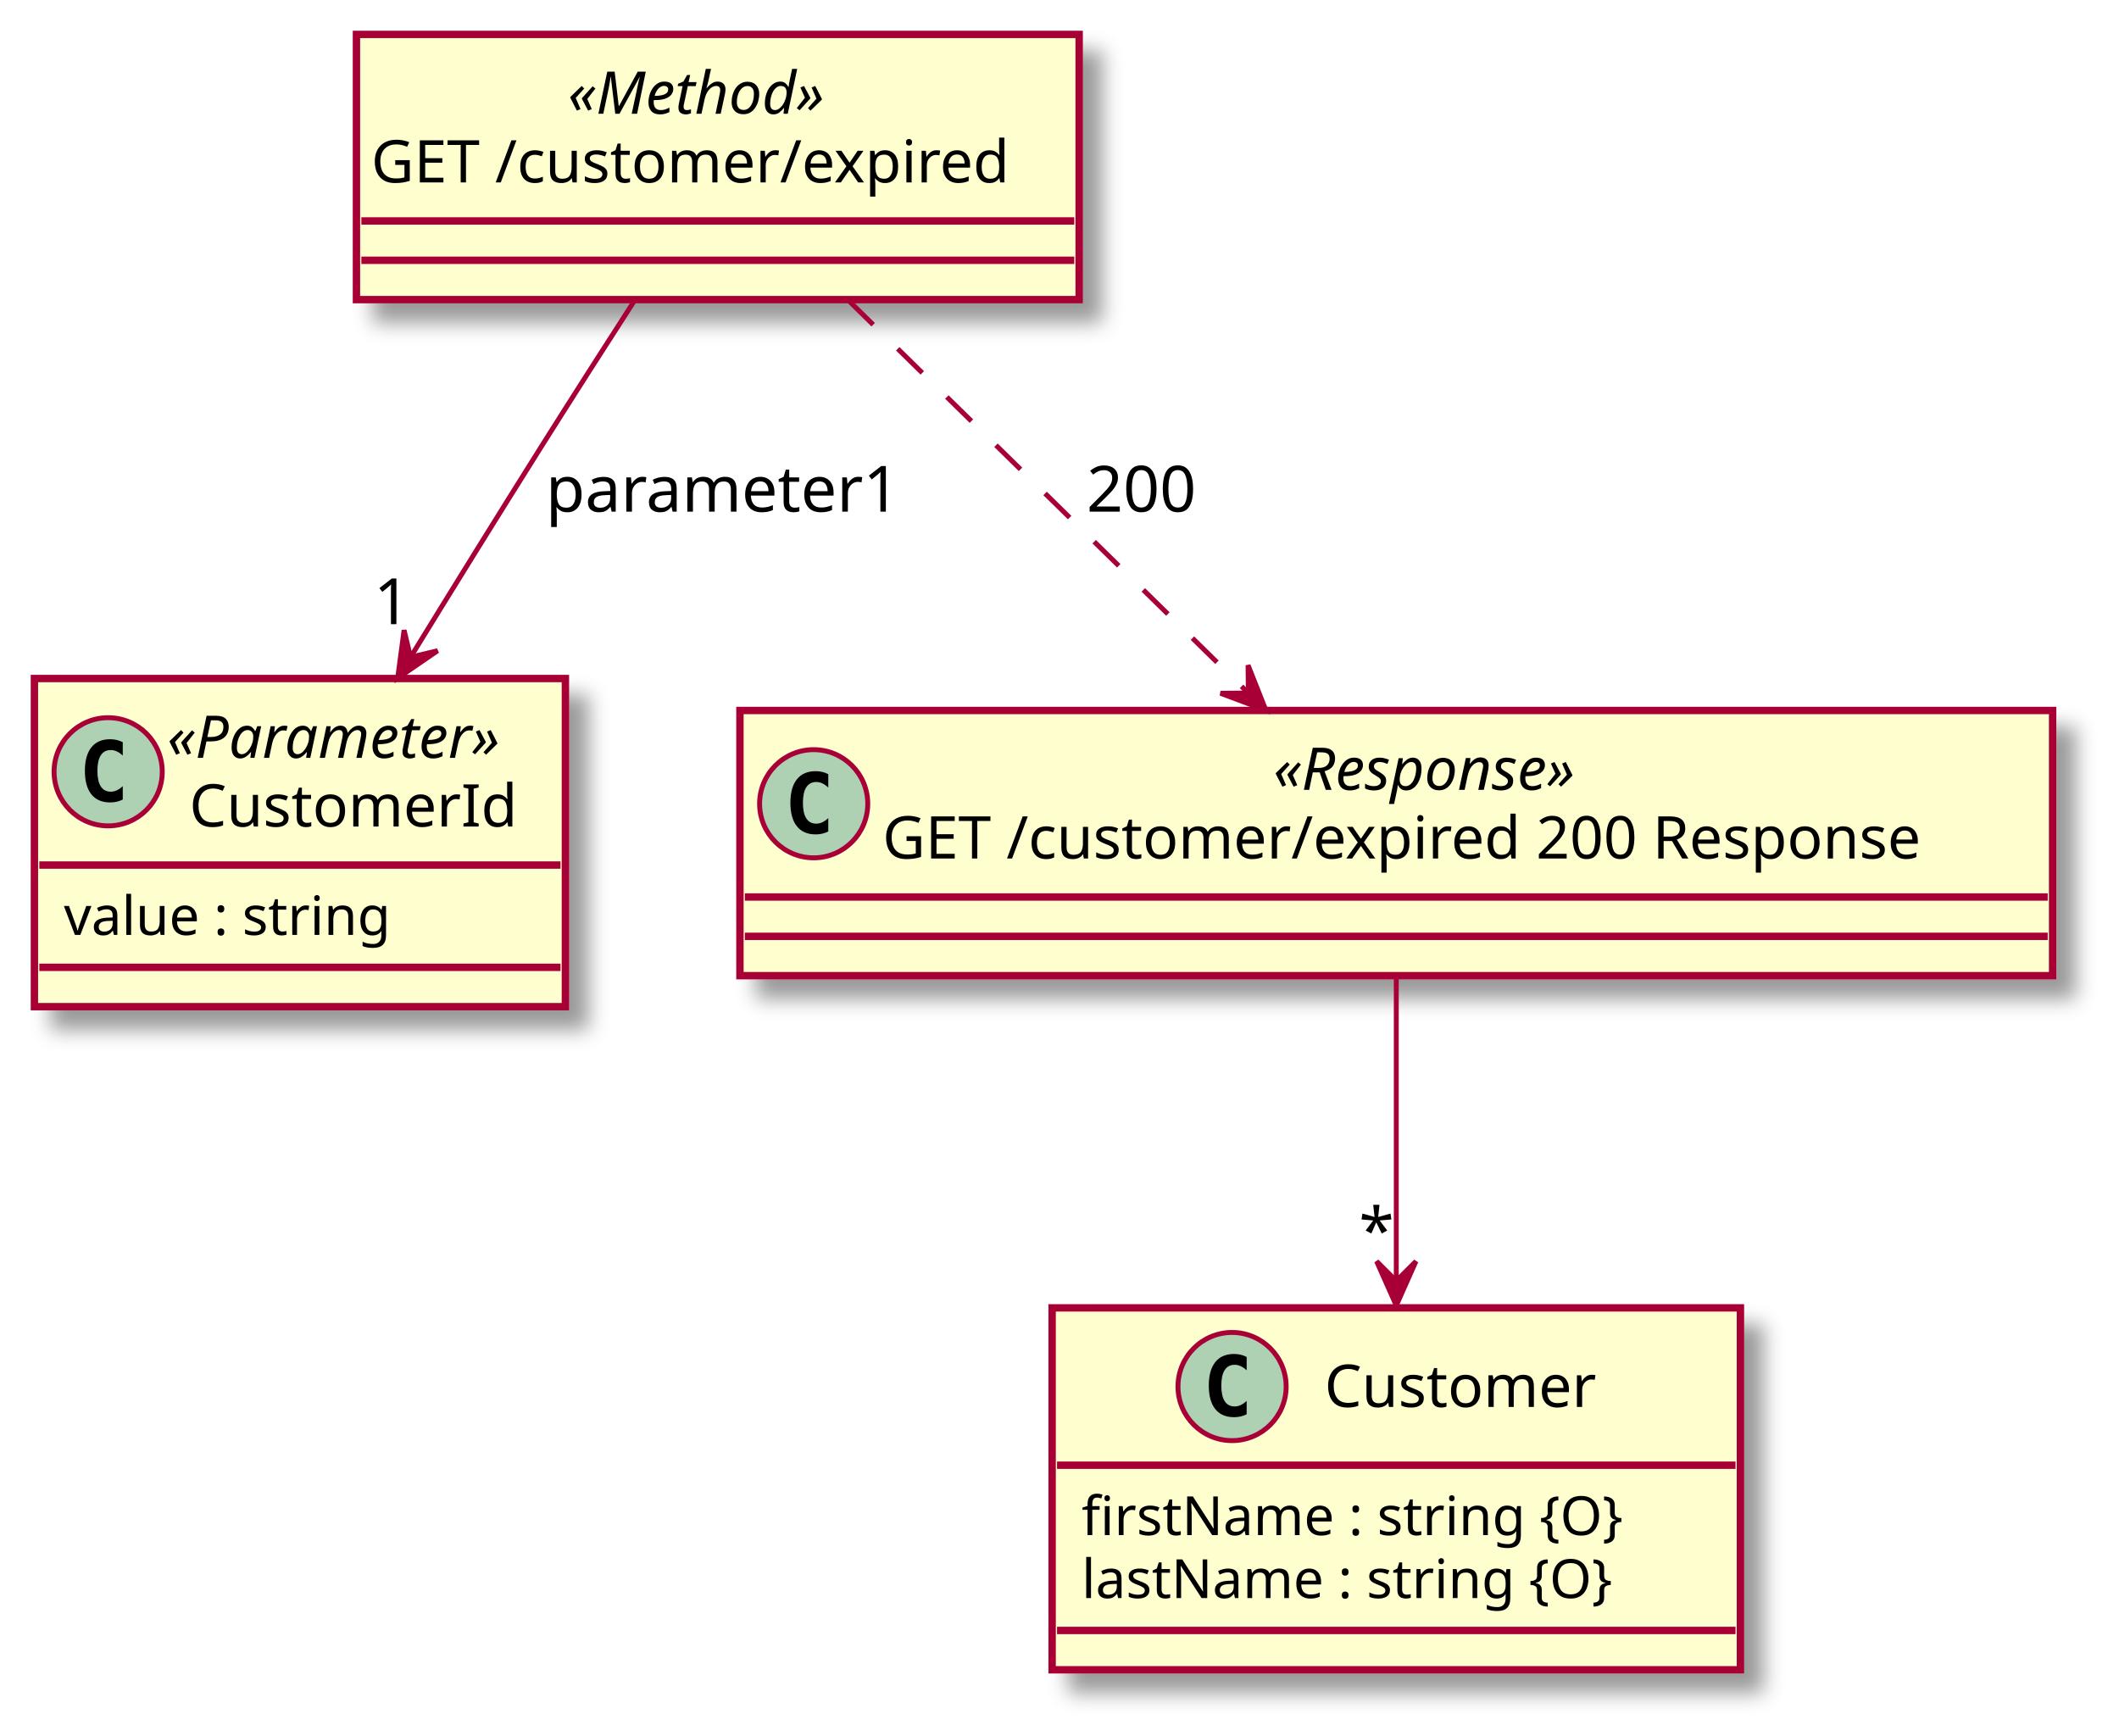
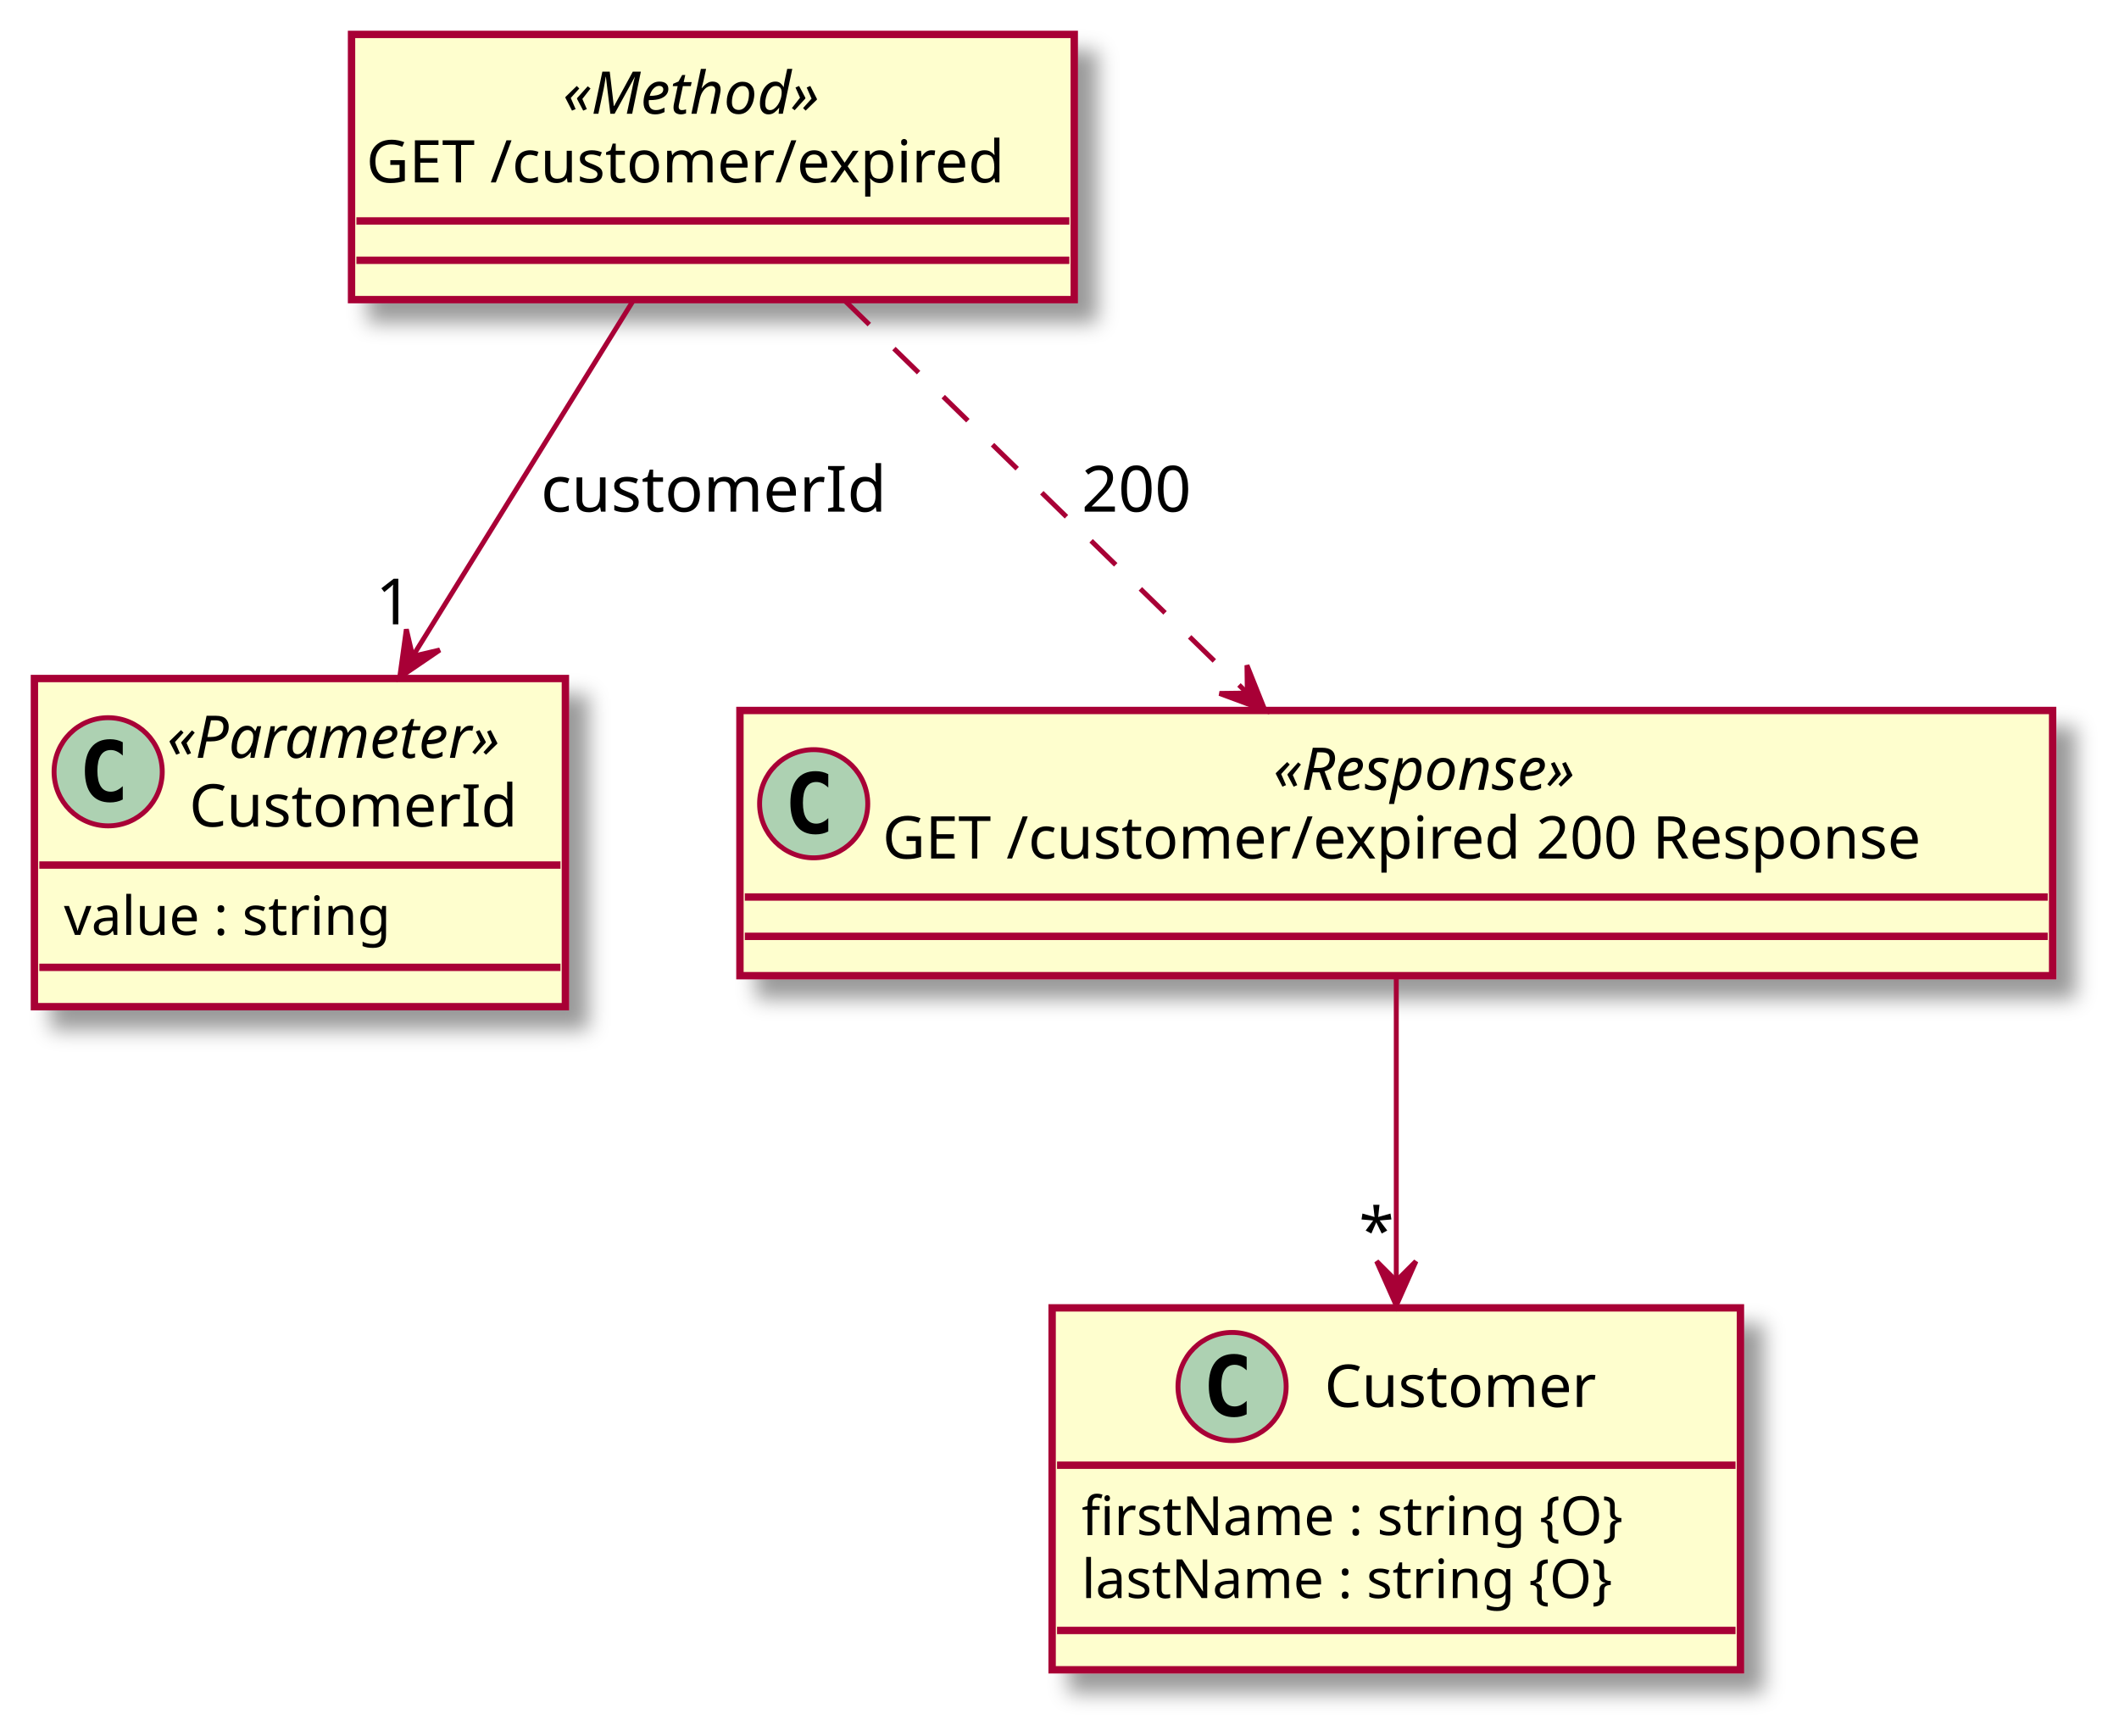
<svg xmlns="http://www.w3.org/2000/svg" contentScriptType="application/ecmascript" contentStyleType="text/css" height="353px" preserveAspectRatio="none" style="width:431px;height:353px;" version="1.1" viewBox="0 0 431 353" width="431px" zoomAndPan="magnify">
  <defs>
-     <filter height="300%" id="f1if4akk7fwozc" width="300%" x="-1" y="-1">
+     <filter height="300%" id="f1jl5crlkr9xvh" width="300%" x="-1" y="-1">
      <feGaussianBlur result="blurOut" stdDeviation="2.0" />
      <feColorMatrix in="blurOut" result="blurOut2" type="matrix" values="0 0 0 0 0 0 0 0 0 0 0 0 0 0 0 0 0 0 .4 0" />
      <feOffset dx="4.0" dy="4.0" in="blurOut2" result="blurOut3" />
      <feBlend in="SourceGraphic" in2="blurOut3" mode="normal" />
    </filter>
  </defs>
  <g>
-     <rect codeLine="3" fill="#FEFECE" filter="url(#f1if4akk7fwozc)" height="73.609" id="Customer" style="stroke:#A80036;stroke-width:1.5;" width="140" x="214" y="266" />
+     <rect codeLine="3" fill="#FEFECE" filter="url(#f1jl5crlkr9xvh)" height="73.609" id="Customer" style="stroke:#A80036;stroke-width:1.5;" width="140" x="214" y="266" />
    <ellipse cx="250.6" cy="282" fill="#ADD1B2" rx="11" ry="11" style="stroke:#A80036;stroke-width:1.0;" />
    <path d="M253.569,287.641 Q252.991,287.938 252.35,288.086 Q251.709,288.234 251.006,288.234 Q248.506,288.234 247.186,286.586 Q245.866,284.938 245.866,281.812 Q245.866,278.688 247.186,277.031 Q248.506,275.375 251.006,275.375 Q251.709,275.375 252.358,275.531 Q253.006,275.688 253.569,275.984 L253.569,278.703 Q252.944,278.125 252.35,277.852 Q251.756,277.578 251.131,277.578 Q249.787,277.578 249.1,278.648 Q248.412,279.719 248.412,281.812 Q248.412,283.906 249.1,284.977 Q249.787,286.047 251.131,286.047 Q251.756,286.047 252.35,285.773 Q252.944,285.5 253.569,284.922 L253.569,287.641 Z " fill="#000000" />
    <text fill="#000000" font-family="sans-serif" font-size="12" lengthAdjust="spacing" textLength="60" x="269.4" y="286.154">Customer</text>
    <line style="stroke:#A80036;stroke-width:1.5;" x1="215" x2="353" y1="298" y2="298" />
    <text fill="#000000" font-family="sans-serif" font-size="11" lengthAdjust="spacing" textLength="128" x="220" y="312.21">firstName : string {O}</text>
    <text fill="#000000" font-family="sans-serif" font-size="11" lengthAdjust="spacing" textLength="126" x="220" y="325.015">lastName : string {O}</text>
    <line style="stroke:#A80036;stroke-width:1.5;" x1="215" x2="353" y1="331.609" y2="331.609" />
-     <rect codeLine="8" fill="#FEFECE" filter="url(#f1if4akk7fwozc)" height="66.742" id="CustomerId" style="stroke:#A80036;stroke-width:1.5;" width="108" x="7" y="138" />
+     <rect codeLine="8" fill="#FEFECE" filter="url(#f1jl5crlkr9xvh)" height="66.742" id="CustomerId" style="stroke:#A80036;stroke-width:1.5;" width="108" x="7" y="138" />
    <ellipse cx="22" cy="156.969" fill="#ADD1B2" rx="11" ry="11" style="stroke:#A80036;stroke-width:1.0;" />
    <path d="M24.969,162.609 Q24.391,162.906 23.75,163.055 Q23.109,163.203 22.406,163.203 Q19.906,163.203 18.586,161.555 Q17.266,159.906 17.266,156.781 Q17.266,153.656 18.586,152 Q19.906,150.344 22.406,150.344 Q23.109,150.344 23.758,150.5 Q24.406,150.656 24.969,150.953 L24.969,153.672 Q24.344,153.094 23.75,152.82 Q23.156,152.547 22.531,152.547 Q21.188,152.547 20.5,153.617 Q19.812,154.688 19.812,156.781 Q19.812,158.875 20.5,159.945 Q21.188,161.016 22.531,161.016 Q23.156,161.016 23.75,160.742 Q24.344,160.469 24.969,159.891 L24.969,162.609 Z " fill="#000000" />
    <text fill="#000000" font-family="sans-serif" font-size="12" font-style="italic" lengthAdjust="spacing" textLength="80" x="34" y="154.139">«Parameter»</text>
    <text fill="#000000" font-family="sans-serif" font-size="12" lengthAdjust="spacing" textLength="71" x="38.5" y="168.107">CustomerId</text>
    <line style="stroke:#A80036;stroke-width:1.5;" x1="8" x2="114" y1="175.938" y2="175.938" />
    <text fill="#000000" font-family="sans-serif" font-size="11" lengthAdjust="spacing" textLength="75" x="13" y="190.148">value : string</text>
    <line style="stroke:#A80036;stroke-width:1.5;" x1="8" x2="114" y1="196.742" y2="196.742" />
-     <rect codeLine="13" fill="#FEFECE" filter="url(#f1if4akk7fwozc)" height="53.938" id="GET /customer/expired" style="stroke:#A80036;stroke-width:1.5;" width="147" x="72.5" y="7" />
-     <text fill="#000000" font-family="sans-serif" font-size="12" font-style="italic" lengthAdjust="spacing" textLength="61" x="115.5" y="23.139">«Method»</text>
-     <text fill="#000000" font-family="sans-serif" font-size="12" lengthAdjust="spacing" textLength="141" x="75.5" y="37.107">GET /customer/expired</text>
-     <line style="stroke:#A80036;stroke-width:1.5;" x1="73.5" x2="218.5" y1="44.938" y2="44.938" />
-     <line style="stroke:#A80036;stroke-width:1.5;" x1="73.5" x2="218.5" y1="52.938" y2="52.938" />
-     <rect codeLine="16" fill="#FEFECE" filter="url(#f1if4akk7fwozc)" height="53.938" id="GET /customer/expired 200 Response" style="stroke:#A80036;stroke-width:1.5;" width="267" x="150.5" y="144.5" />
+     <rect codeLine="13" fill="#FEFECE" filter="url(#f1jl5crlkr9xvh)" height="53.938" id="GET /customer/expired" style="stroke:#A80036;stroke-width:1.5;" width="147" x="71.5" y="7" />
+     <text fill="#000000" font-family="sans-serif" font-size="12" font-style="italic" lengthAdjust="spacing" textLength="61" x="114.5" y="23.139">«Method»</text>
+     <text fill="#000000" font-family="sans-serif" font-size="12" lengthAdjust="spacing" textLength="141" x="74.5" y="37.107">GET /customer/expired</text>
+     <line style="stroke:#A80036;stroke-width:1.5;" x1="72.5" x2="217.5" y1="44.938" y2="44.938" />
+     <line style="stroke:#A80036;stroke-width:1.5;" x1="72.5" x2="217.5" y1="52.938" y2="52.938" />
+     <rect codeLine="16" fill="#FEFECE" filter="url(#f1jl5crlkr9xvh)" height="53.938" id="GET /customer/expired 200 Response" style="stroke:#A80036;stroke-width:1.5;" width="267" x="150.5" y="144.5" />
    <ellipse cx="165.5" cy="163.469" fill="#ADD1B2" rx="11" ry="11" style="stroke:#A80036;stroke-width:1.0;" />
    <path d="M168.469,169.109 Q167.891,169.406 167.25,169.555 Q166.609,169.703 165.906,169.703 Q163.406,169.703 162.086,168.055 Q160.766,166.406 160.766,163.281 Q160.766,160.156 162.086,158.5 Q163.406,156.844 165.906,156.844 Q166.609,156.844 167.258,157 Q167.906,157.156 168.469,157.453 L168.469,160.172 Q167.844,159.594 167.25,159.32 Q166.656,159.047 166.031,159.047 Q164.688,159.047 164,160.117 Q163.312,161.188 163.312,163.281 Q163.312,165.375 164,166.445 Q164.688,167.516 166.031,167.516 Q166.656,167.516 167.25,167.242 Q167.844,166.969 168.469,166.391 L168.469,169.109 Z " fill="#000000" />
    <text fill="#000000" font-family="sans-serif" font-size="12" font-style="italic" lengthAdjust="spacing" textLength="76" x="259" y="160.639">«Response»</text>
    <text fill="#000000" font-family="sans-serif" font-size="12" lengthAdjust="spacing" textLength="235" x="179.5" y="174.607">GET /customer/expired 200 Response</text>
    <line style="stroke:#A80036;stroke-width:1.5;" x1="151.5" x2="416.5" y1="182.438" y2="182.438" />
    <line style="stroke:#A80036;stroke-width:1.5;" x1="151.5" x2="416.5" y1="190.438" y2="190.438" />
    <path codeLine="19" d="M284,198.706 C284,216.421 284,240.187 284,260.456 " fill="none" id="GET /customer/expired 200 Response-to-Customer" style="stroke:#A80036;stroke-width:1.0;" />
    <polygon fill="#A80036" points="284,265.529,288,256.529,284,260.529,280,256.529,284,265.529" style="stroke:#A80036;stroke-width:1.0;" />
    <text fill="#000000" font-family="sans-serif" font-size="13" lengthAdjust="spacing" textLength="7" x="276.398" y="254.911">*</text>
-     <path codeLine="21" d="M172.608,61.126 C195.804,83.901 229.435,116.923 253.668,140.718 " fill="none" id="GET /customer/expired-to-GET /customer/expired 200 Response" style="stroke:#A80036;stroke-width:1.0;stroke-dasharray:7.0,7.0;" />
-     <polygon fill="#A80036" points="257.474,144.454,253.855,135.294,253.906,140.951,248.25,141.002,257.474,144.454" style="stroke:#A80036;stroke-width:1.0;" />
-     <text fill="#000000" font-family="sans-serif" font-size="13" lengthAdjust="spacing" textLength="24" x="221" y="104.067">200</text>
-     <path codeLine="23" d="M129.047,61.145 C122.998,70.534 116.157,81.219 110,91 C101.308,104.806 91.879,120.042 83.635,133.45 " fill="none" id="GET /customer/expired-to-CustomerId" style="stroke:#A80036;stroke-width:1.0;" />
-     <polygon fill="#A80036" points="80.887,137.923,89.006,132.348,83.504,133.663,82.19,128.161,80.887,137.923" style="stroke:#A80036;stroke-width:1.0;" />
-     <text fill="#000000" font-family="sans-serif" font-size="13" lengthAdjust="spacing" textLength="76" x="111" y="104.067">parameter1</text>
-     <text fill="#000000" font-family="sans-serif" font-size="13" lengthAdjust="spacing" textLength="8" x="76.015" y="126.941">1</text>
+     <path codeLine="21" d="M171.801,61.126 C195.164,83.901 229.039,116.923 253.449,140.718 " fill="none" id="GET /customer/expired-to-GET /customer/expired 200 Response" style="stroke:#A80036;stroke-width:1.0;stroke-dasharray:7.0,7.0;" />
+     <polygon fill="#A80036" points="257.282,144.454,253.63,135.307,253.702,140.964,248.045,141.036,257.282,144.454" style="stroke:#A80036;stroke-width:1.0;" />
+     <text fill="#000000" font-family="sans-serif" font-size="13" lengthAdjust="spacing" textLength="24" x="220" y="104.067">200</text>
+     <path codeLine="23" d="M128.804,61.126 C116.111,81.601 98.283,110.359 84.094,133.247 " fill="none" id="GET /customer/expired-to-CustomerId" style="stroke:#A80036;stroke-width:1.0;" />
+     <polygon fill="#A80036" points="81.307,137.742,89.449,132.2,83.942,133.492,82.649,127.985,81.307,137.742" style="stroke:#A80036;stroke-width:1.0;" />
+     <text fill="#000000" font-family="sans-serif" font-size="13" lengthAdjust="spacing" textLength="72" x="110" y="104.067">customerId</text>
+     <text fill="#000000" font-family="sans-serif" font-size="13" lengthAdjust="spacing" textLength="8" x="76.416" y="126.981">1</text>
  </g>
</svg>
